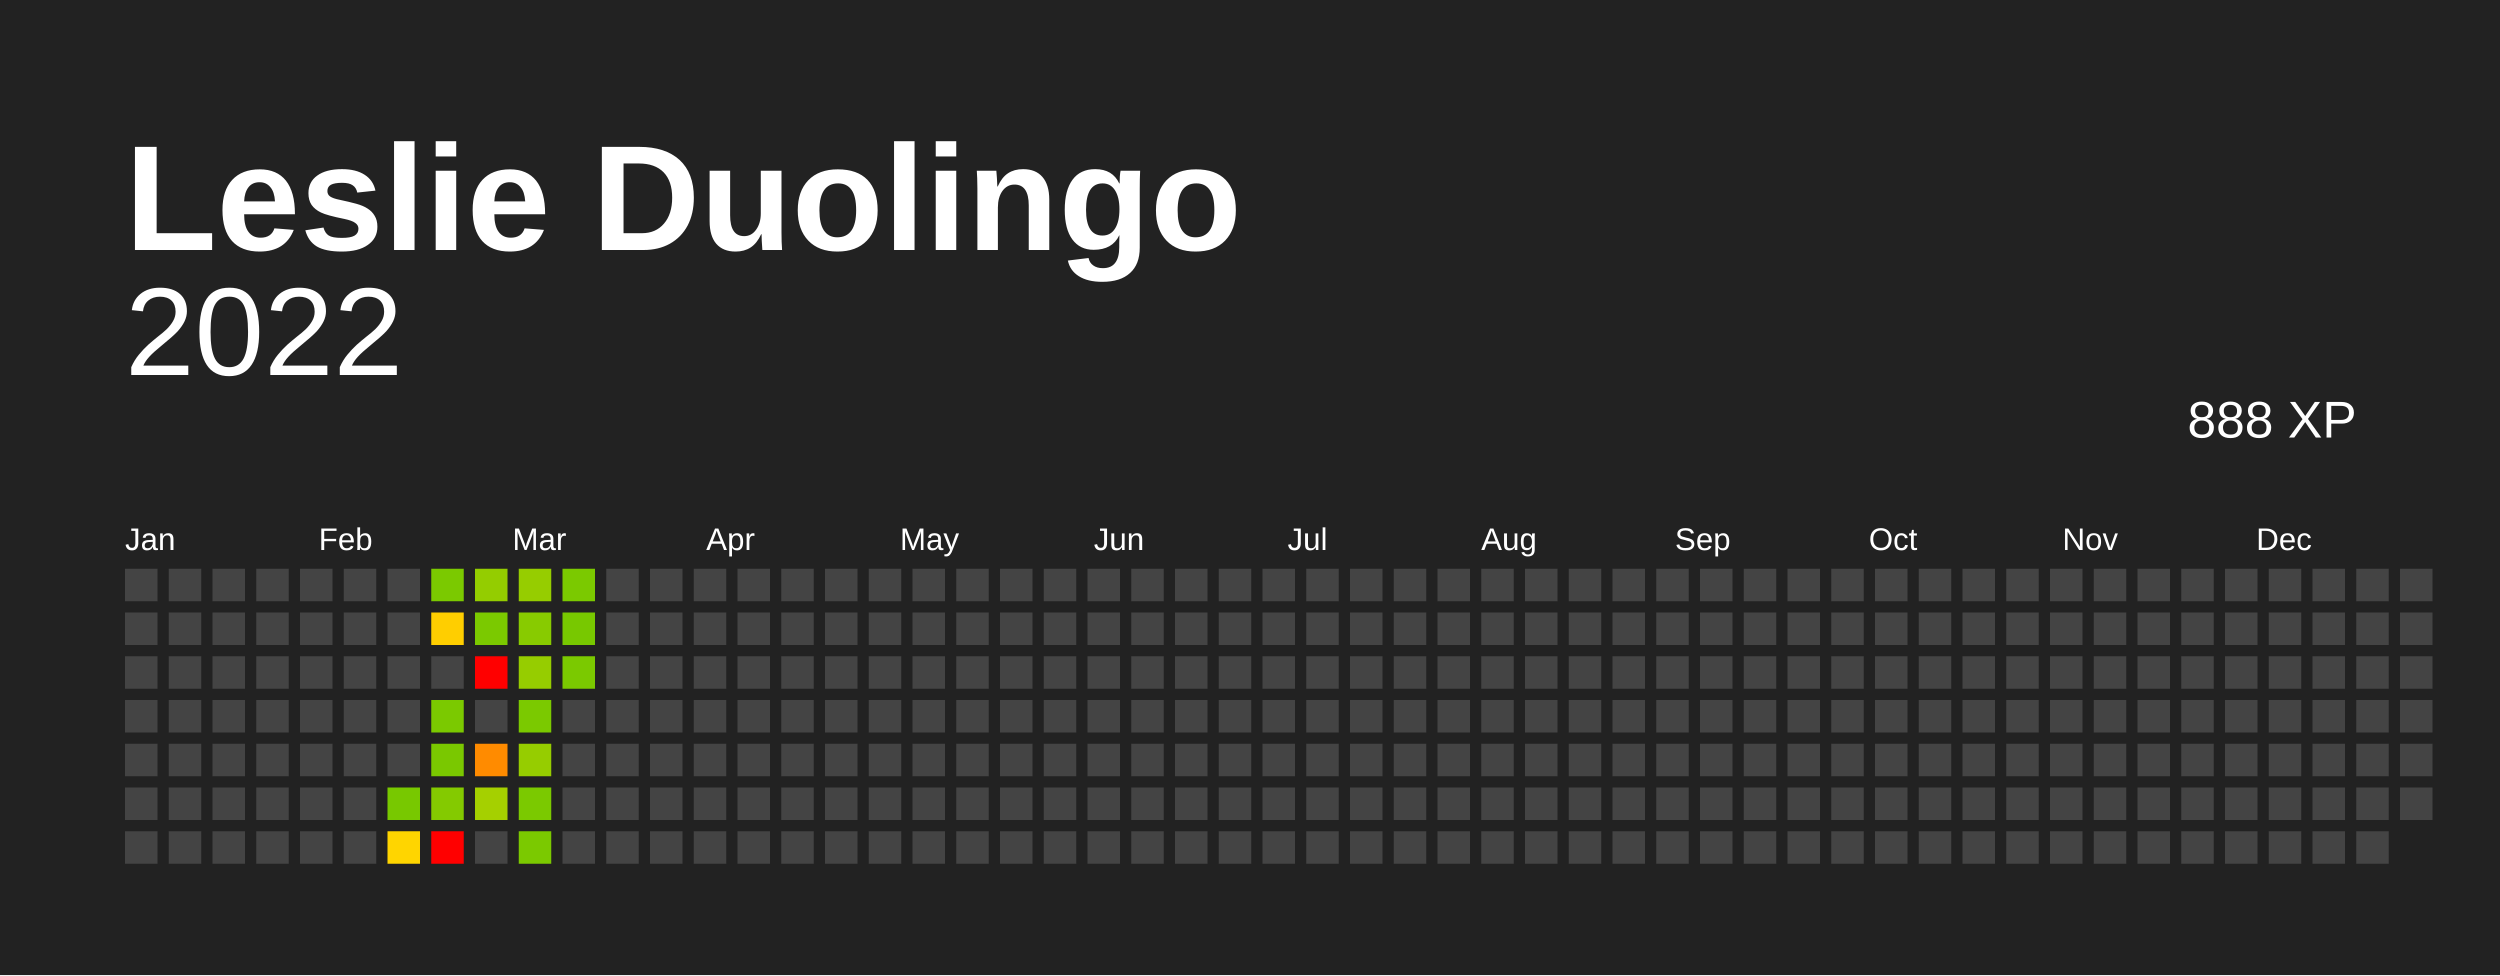
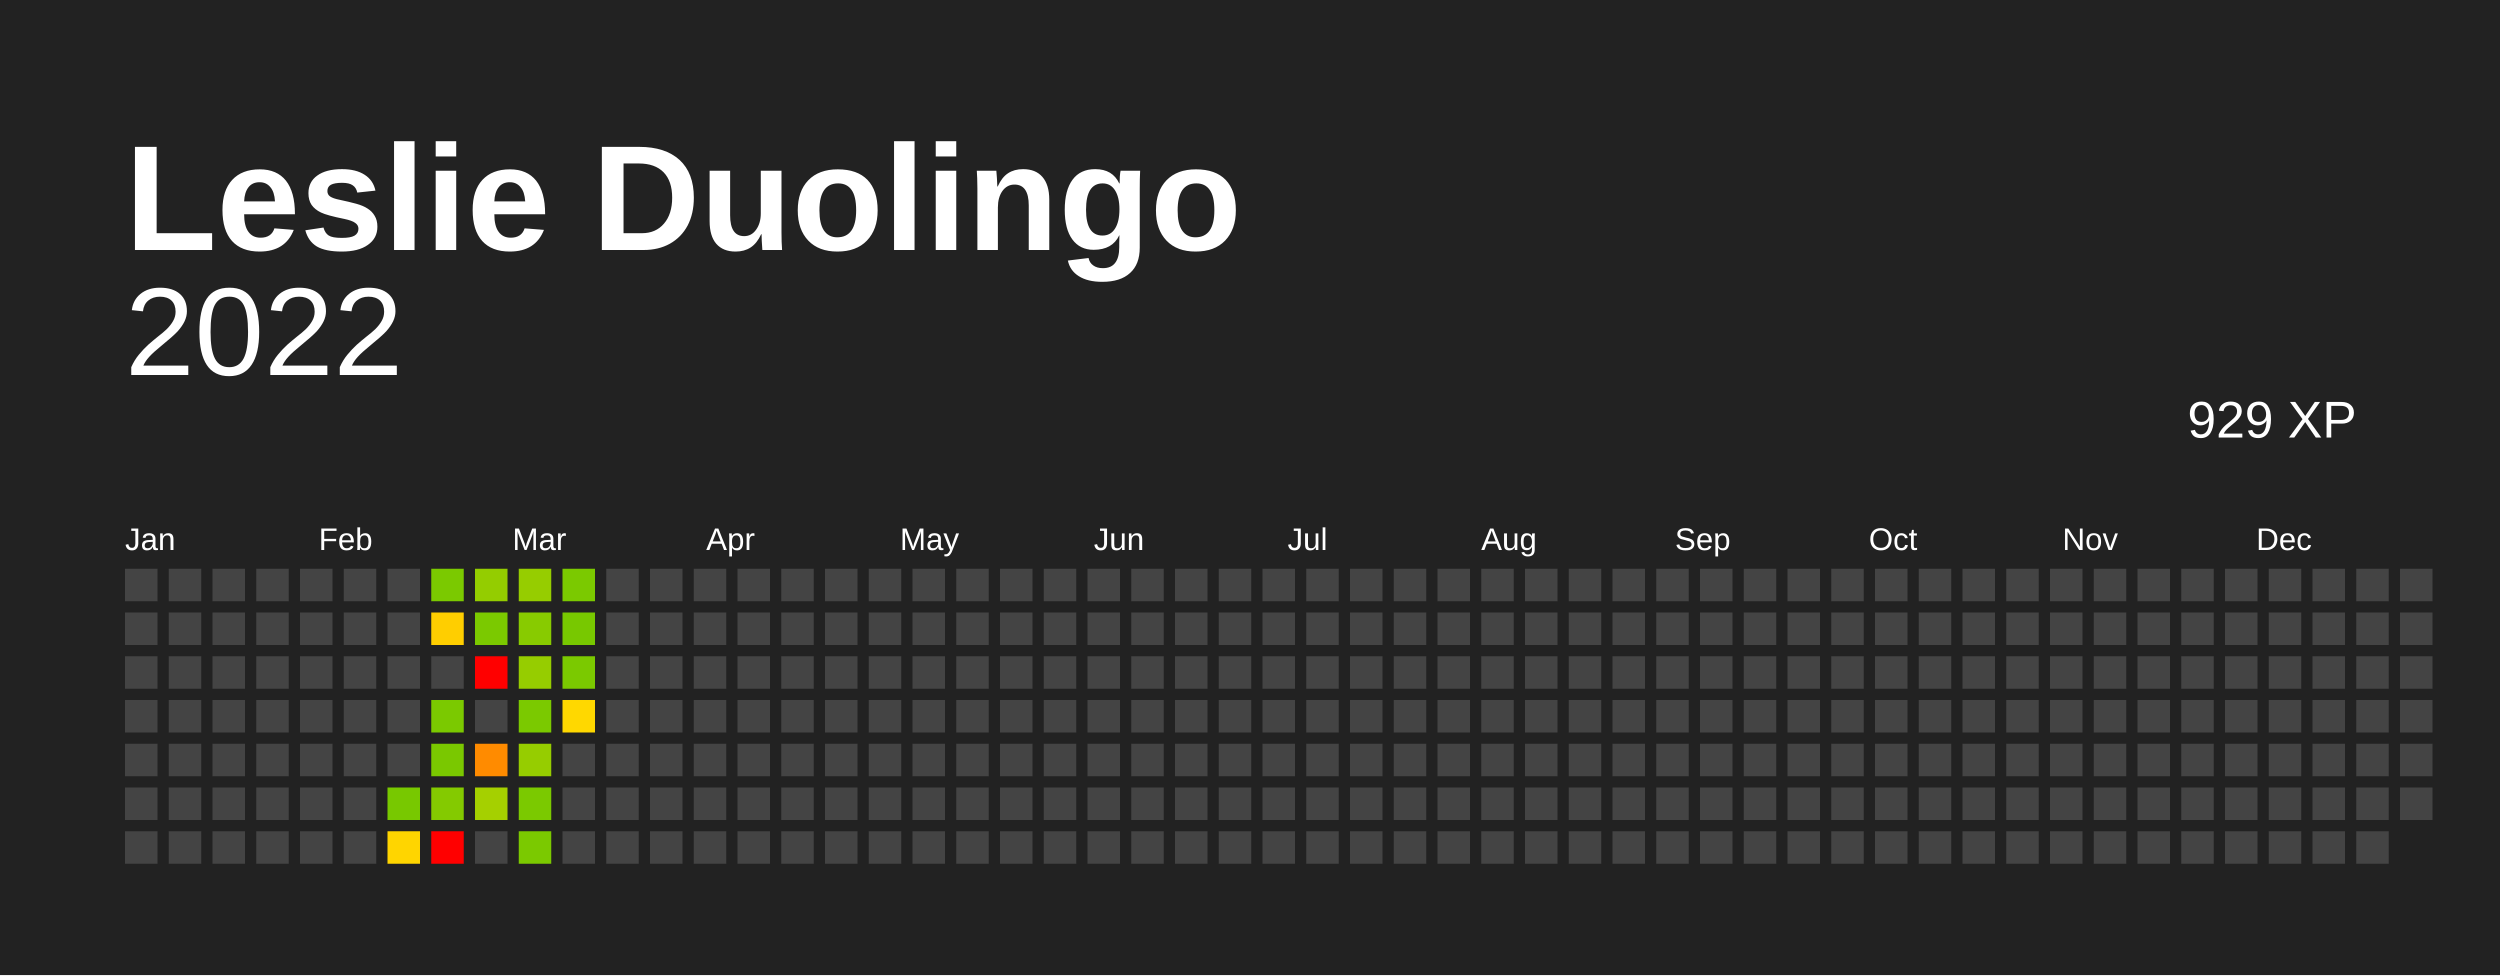
<svg xmlns="http://www.w3.org/2000/svg" baseProfile="full" height="78mm" version="1.1" viewBox="0,0,200,78" width="200mm">
  <defs />
  <rect fill="#222222" height="78" width="200" x="0" y="0" />
  <text fill="#FFFFFF" style="font-size:12px; font-family:Arial; font-weight:bold;" x="10" y="20">Leslie Duolingo</text>
  <text alignment-baseline="hanging" fill="#FFFFFF" style="font-size:10.0px; font-family:Arial;" x="10" y="30">2022</text>
-   <text alignment-baseline="hanging" fill="#FFFFFF" style="font-size:4.125px; font-family:Arial;" x="175" y="35">888 XP</text>
+   <text alignment-baseline="hanging" fill="#FFFFFF" style="font-size:4.125px; font-family:Arial;" x="175" y="35">929 XP</text>
  <text fill="#FFFFFF" style="font-size:2.5px; font-family:Arial" x="10.0" y="44">Jan</text>
  <text fill="#FFFFFF" style="font-size:2.5px; font-family:Arial" x="25.5" y="44">Feb</text>
  <text fill="#FFFFFF" style="font-size:2.5px; font-family:Arial" x="41.0" y="44">Mar</text>
  <text fill="#FFFFFF" style="font-size:2.5px; font-family:Arial" x="56.5" y="44">Apr</text>
  <text fill="#FFFFFF" style="font-size:2.5px; font-family:Arial" x="72.0" y="44">May</text>
  <text fill="#FFFFFF" style="font-size:2.5px; font-family:Arial" x="87.5" y="44">Jun</text>
  <text fill="#FFFFFF" style="font-size:2.5px; font-family:Arial" x="103.0" y="44">Jul</text>
  <text fill="#FFFFFF" style="font-size:2.5px; font-family:Arial" x="118.5" y="44">Aug</text>
  <text fill="#FFFFFF" style="font-size:2.5px; font-family:Arial" x="134.0" y="44">Sep</text>
  <text fill="#FFFFFF" style="font-size:2.5px; font-family:Arial" x="149.5" y="44">Oct</text>
  <text fill="#FFFFFF" style="font-size:2.5px; font-family:Arial" x="165.0" y="44">Nov</text>
  <text fill="#FFFFFF" style="font-size:2.5px; font-family:Arial" x="180.5" y="44">Dec</text>
  <rect fill="#444444" height="2.6" width="2.6" x="10.0" y="45.5" />
  <rect fill="#444444" height="2.6" width="2.6" x="10.0" y="49.0" />
  <rect fill="#444444" height="2.6" width="2.6" x="10.0" y="52.5" />
  <rect fill="#444444" height="2.6" width="2.6" x="10.0" y="56.0" />
  <rect fill="#444444" height="2.6" width="2.6" x="10.0" y="59.5" />
  <rect fill="#444444" height="2.6" width="2.6" x="10.0" y="63.0" />
  <rect fill="#444444" height="2.6" width="2.6" x="10.0" y="66.5" />
  <rect fill="#444444" height="2.6" width="2.6" x="13.5" y="45.5" />
  <rect fill="#444444" height="2.6" width="2.6" x="13.5" y="49.0" />
  <rect fill="#444444" height="2.6" width="2.6" x="13.5" y="52.5" />
  <rect fill="#444444" height="2.6" width="2.6" x="13.5" y="56.0" />
  <rect fill="#444444" height="2.6" width="2.6" x="13.5" y="59.5" />
  <rect fill="#444444" height="2.6" width="2.6" x="13.5" y="63.0" />
  <rect fill="#444444" height="2.6" width="2.6" x="13.5" y="66.5" />
  <rect fill="#444444" height="2.6" width="2.6" x="17.0" y="45.5" />
  <rect fill="#444444" height="2.6" width="2.6" x="17.0" y="49.0" />
  <rect fill="#444444" height="2.6" width="2.6" x="17.0" y="52.5" />
  <rect fill="#444444" height="2.6" width="2.6" x="17.0" y="56.0" />
  <rect fill="#444444" height="2.6" width="2.6" x="17.0" y="59.5" />
  <rect fill="#444444" height="2.6" width="2.6" x="17.0" y="63.0" />
  <rect fill="#444444" height="2.6" width="2.6" x="17.0" y="66.5" />
  <rect fill="#444444" height="2.6" width="2.6" x="20.5" y="45.5" />
  <rect fill="#444444" height="2.6" width="2.6" x="20.5" y="49.0" />
  <rect fill="#444444" height="2.6" width="2.6" x="20.5" y="52.5" />
  <rect fill="#444444" height="2.6" width="2.6" x="20.5" y="56.0" />
  <rect fill="#444444" height="2.6" width="2.6" x="20.5" y="59.5" />
  <rect fill="#444444" height="2.6" width="2.6" x="20.5" y="63.0" />
  <rect fill="#444444" height="2.6" width="2.6" x="20.5" y="66.5" />
  <rect fill="#444444" height="2.6" width="2.6" x="24.0" y="45.5" />
  <rect fill="#444444" height="2.6" width="2.6" x="24.0" y="49.0" />
  <rect fill="#444444" height="2.6" width="2.6" x="24.0" y="52.5" />
  <rect fill="#444444" height="2.6" width="2.6" x="24.0" y="56.0" />
  <rect fill="#444444" height="2.6" width="2.6" x="24.0" y="59.5" />
  <rect fill="#444444" height="2.6" width="2.6" x="24.0" y="63.0" />
  <rect fill="#444444" height="2.6" width="2.6" x="24.0" y="66.5" />
  <rect fill="#444444" height="2.6" width="2.6" x="27.5" y="45.5" />
  <rect fill="#444444" height="2.6" width="2.6" x="27.5" y="49.0" />
  <rect fill="#444444" height="2.6" width="2.6" x="27.5" y="52.5" />
  <rect fill="#444444" height="2.6" width="2.6" x="27.5" y="56.0" />
  <rect fill="#444444" height="2.6" width="2.6" x="27.5" y="59.5" />
  <rect fill="#444444" height="2.6" width="2.6" x="27.5" y="63.0" />
  <rect fill="#444444" height="2.6" width="2.6" x="27.5" y="66.5" />
  <rect fill="#444444" height="2.6" width="2.6" x="31.0" y="45.5" />
  <rect fill="#444444" height="2.6" width="2.6" x="31.0" y="49.0" />
  <rect fill="#444444" height="2.6" width="2.6" x="31.0" y="52.5" />
  <rect fill="#444444" height="2.6" width="2.6" x="31.0" y="56.0" />
  <rect fill="#444444" height="2.6" width="2.6" x="31.0" y="59.5" />
  <rect fill="#78c800" height="2.6" width="2.6" x="31.0" y="63.0" />
  <rect fill="#ffd500" height="2.6" width="2.6" x="31.0" y="66.5" />
  <rect fill="#7bc900" height="2.6" width="2.6" x="34.5" y="45.5" />
  <rect fill="#ffce00" height="2.6" width="2.6" x="34.5" y="49.0" />
  <rect fill="#444444" height="2.6" width="2.6" x="34.5" y="52.5" />
  <rect fill="#7bc900" height="2.6" width="2.6" x="34.5" y="56.0" />
  <rect fill="#7ac800" height="2.6" width="2.6" x="34.5" y="59.5" />
  <rect fill="#84ca00" height="2.6" width="2.6" x="34.5" y="63.0" />
  <rect fill="red" height="2.6" width="2.6" x="34.5" y="66.5" />
  <rect fill="#94cd00" height="2.6" width="2.6" x="38.0" y="45.5" />
  <rect fill="#7bc900" height="2.6" width="2.6" x="38.0" y="49.0" />
  <rect fill="red" height="2.6" width="2.6" x="38.0" y="52.5" />
  <rect fill="#444444" height="2.6" width="2.6" x="38.0" y="56.0" />
  <rect fill="#ff8b00" height="2.6" width="2.6" x="38.0" y="59.5" />
  <rect fill="#a5d000" height="2.6" width="2.6" x="38.0" y="63.0" />
  <rect fill="#444444" height="2.6" width="2.6" x="38.0" y="66.5" />
  <rect fill="#96cd00" height="2.6" width="2.6" x="41.5" y="45.5" />
  <rect fill="#88cb00" height="2.6" width="2.6" x="41.5" y="49.0" />
  <rect fill="#96cd00" height="2.6" width="2.6" x="41.5" y="52.5" />
  <rect fill="#7bc900" height="2.6" width="2.6" x="41.5" y="56.0" />
  <rect fill="#96cd00" height="2.6" width="2.6" x="41.5" y="59.5" />
  <rect fill="#7bc900" height="2.6" width="2.6" x="41.5" y="63.0" />
  <rect fill="#7bc900" height="2.6" width="2.6" x="41.5" y="66.5" />
  <rect fill="#7bc900" height="2.6" width="2.6" x="45.0" y="45.5" />
  <rect fill="#78c800" height="2.6" width="2.6" x="45.0" y="49.0" />
  <rect fill="#7bc900" height="2.6" width="2.6" x="45.0" y="52.5" />
-   <rect fill="#444444" height="2.6" width="2.6" x="45.0" y="56.0" />
+   <rect fill="#ffd800" height="2.6" width="2.6" x="45.0" y="56.0" />
  <rect fill="#444444" height="2.6" width="2.6" x="45.0" y="59.5" />
  <rect fill="#444444" height="2.6" width="2.6" x="45.0" y="63.0" />
  <rect fill="#444444" height="2.6" width="2.6" x="45.0" y="66.5" />
  <rect fill="#444444" height="2.6" width="2.6" x="48.5" y="45.5" />
  <rect fill="#444444" height="2.6" width="2.6" x="48.5" y="49.0" />
  <rect fill="#444444" height="2.6" width="2.6" x="48.5" y="52.5" />
  <rect fill="#444444" height="2.6" width="2.6" x="48.5" y="56.0" />
  <rect fill="#444444" height="2.6" width="2.6" x="48.5" y="59.5" />
  <rect fill="#444444" height="2.6" width="2.6" x="48.5" y="63.0" />
  <rect fill="#444444" height="2.6" width="2.6" x="48.5" y="66.5" />
  <rect fill="#444444" height="2.6" width="2.6" x="52.0" y="45.5" />
  <rect fill="#444444" height="2.6" width="2.6" x="52.0" y="49.0" />
  <rect fill="#444444" height="2.6" width="2.6" x="52.0" y="52.5" />
  <rect fill="#444444" height="2.6" width="2.6" x="52.0" y="56.0" />
  <rect fill="#444444" height="2.6" width="2.6" x="52.0" y="59.5" />
  <rect fill="#444444" height="2.6" width="2.6" x="52.0" y="63.0" />
  <rect fill="#444444" height="2.6" width="2.6" x="52.0" y="66.5" />
  <rect fill="#444444" height="2.6" width="2.6" x="55.5" y="45.5" />
  <rect fill="#444444" height="2.6" width="2.6" x="55.5" y="49.0" />
  <rect fill="#444444" height="2.6" width="2.6" x="55.5" y="52.5" />
  <rect fill="#444444" height="2.6" width="2.6" x="55.5" y="56.0" />
  <rect fill="#444444" height="2.6" width="2.6" x="55.5" y="59.5" />
  <rect fill="#444444" height="2.6" width="2.6" x="55.5" y="63.0" />
  <rect fill="#444444" height="2.6" width="2.6" x="55.5" y="66.5" />
  <rect fill="#444444" height="2.6" width="2.6" x="59.0" y="45.5" />
  <rect fill="#444444" height="2.6" width="2.6" x="59.0" y="49.0" />
  <rect fill="#444444" height="2.6" width="2.6" x="59.0" y="52.5" />
  <rect fill="#444444" height="2.6" width="2.6" x="59.0" y="56.0" />
  <rect fill="#444444" height="2.6" width="2.6" x="59.0" y="59.5" />
  <rect fill="#444444" height="2.6" width="2.6" x="59.0" y="63.0" />
  <rect fill="#444444" height="2.6" width="2.6" x="59.0" y="66.5" />
  <rect fill="#444444" height="2.6" width="2.6" x="62.5" y="45.5" />
  <rect fill="#444444" height="2.6" width="2.6" x="62.5" y="49.0" />
  <rect fill="#444444" height="2.6" width="2.6" x="62.5" y="52.5" />
  <rect fill="#444444" height="2.6" width="2.6" x="62.5" y="56.0" />
  <rect fill="#444444" height="2.6" width="2.6" x="62.5" y="59.5" />
  <rect fill="#444444" height="2.6" width="2.6" x="62.5" y="63.0" />
  <rect fill="#444444" height="2.6" width="2.6" x="62.5" y="66.5" />
  <rect fill="#444444" height="2.6" width="2.6" x="66.0" y="45.5" />
  <rect fill="#444444" height="2.6" width="2.6" x="66.0" y="49.0" />
  <rect fill="#444444" height="2.6" width="2.6" x="66.0" y="52.5" />
  <rect fill="#444444" height="2.6" width="2.6" x="66.0" y="56.0" />
  <rect fill="#444444" height="2.6" width="2.6" x="66.0" y="59.5" />
  <rect fill="#444444" height="2.6" width="2.6" x="66.0" y="63.0" />
  <rect fill="#444444" height="2.6" width="2.6" x="66.0" y="66.5" />
  <rect fill="#444444" height="2.6" width="2.6" x="69.5" y="45.5" />
  <rect fill="#444444" height="2.6" width="2.6" x="69.5" y="49.0" />
  <rect fill="#444444" height="2.6" width="2.6" x="69.5" y="52.5" />
  <rect fill="#444444" height="2.6" width="2.6" x="69.5" y="56.0" />
  <rect fill="#444444" height="2.6" width="2.6" x="69.5" y="59.5" />
  <rect fill="#444444" height="2.6" width="2.6" x="69.5" y="63.0" />
  <rect fill="#444444" height="2.6" width="2.6" x="69.5" y="66.5" />
  <rect fill="#444444" height="2.6" width="2.6" x="73.0" y="45.5" />
  <rect fill="#444444" height="2.6" width="2.6" x="73.0" y="49.0" />
  <rect fill="#444444" height="2.6" width="2.6" x="73.0" y="52.5" />
  <rect fill="#444444" height="2.6" width="2.6" x="73.0" y="56.0" />
  <rect fill="#444444" height="2.6" width="2.6" x="73.0" y="59.5" />
  <rect fill="#444444" height="2.6" width="2.6" x="73.0" y="63.0" />
  <rect fill="#444444" height="2.6" width="2.6" x="73.0" y="66.5" />
  <rect fill="#444444" height="2.6" width="2.6" x="76.5" y="45.5" />
  <rect fill="#444444" height="2.6" width="2.6" x="76.5" y="49.0" />
  <rect fill="#444444" height="2.6" width="2.6" x="76.5" y="52.5" />
  <rect fill="#444444" height="2.6" width="2.6" x="76.5" y="56.0" />
  <rect fill="#444444" height="2.6" width="2.6" x="76.5" y="59.5" />
  <rect fill="#444444" height="2.6" width="2.6" x="76.5" y="63.0" />
  <rect fill="#444444" height="2.6" width="2.6" x="76.5" y="66.5" />
  <rect fill="#444444" height="2.6" width="2.6" x="80.0" y="45.5" />
  <rect fill="#444444" height="2.6" width="2.6" x="80.0" y="49.0" />
  <rect fill="#444444" height="2.6" width="2.6" x="80.0" y="52.5" />
  <rect fill="#444444" height="2.6" width="2.6" x="80.0" y="56.0" />
  <rect fill="#444444" height="2.6" width="2.6" x="80.0" y="59.5" />
  <rect fill="#444444" height="2.6" width="2.6" x="80.0" y="63.0" />
  <rect fill="#444444" height="2.6" width="2.6" x="80.0" y="66.5" />
  <rect fill="#444444" height="2.6" width="2.6" x="83.5" y="45.5" />
  <rect fill="#444444" height="2.6" width="2.6" x="83.5" y="49.0" />
  <rect fill="#444444" height="2.6" width="2.6" x="83.5" y="52.5" />
  <rect fill="#444444" height="2.6" width="2.6" x="83.5" y="56.0" />
  <rect fill="#444444" height="2.6" width="2.6" x="83.5" y="59.5" />
  <rect fill="#444444" height="2.6" width="2.6" x="83.5" y="63.0" />
  <rect fill="#444444" height="2.6" width="2.6" x="83.5" y="66.5" />
  <rect fill="#444444" height="2.6" width="2.6" x="87.0" y="45.5" />
  <rect fill="#444444" height="2.6" width="2.6" x="87.0" y="49.0" />
  <rect fill="#444444" height="2.6" width="2.6" x="87.0" y="52.5" />
  <rect fill="#444444" height="2.6" width="2.6" x="87.0" y="56.0" />
  <rect fill="#444444" height="2.6" width="2.6" x="87.0" y="59.5" />
  <rect fill="#444444" height="2.6" width="2.6" x="87.0" y="63.0" />
  <rect fill="#444444" height="2.6" width="2.6" x="87.0" y="66.5" />
  <rect fill="#444444" height="2.6" width="2.6" x="90.5" y="45.5" />
  <rect fill="#444444" height="2.6" width="2.6" x="90.5" y="49.0" />
  <rect fill="#444444" height="2.6" width="2.6" x="90.5" y="52.5" />
  <rect fill="#444444" height="2.6" width="2.6" x="90.5" y="56.0" />
  <rect fill="#444444" height="2.6" width="2.6" x="90.5" y="59.5" />
  <rect fill="#444444" height="2.6" width="2.6" x="90.5" y="63.0" />
  <rect fill="#444444" height="2.6" width="2.6" x="90.5" y="66.5" />
  <rect fill="#444444" height="2.6" width="2.6" x="94.0" y="45.5" />
  <rect fill="#444444" height="2.6" width="2.6" x="94.0" y="49.0" />
  <rect fill="#444444" height="2.6" width="2.6" x="94.0" y="52.5" />
  <rect fill="#444444" height="2.6" width="2.6" x="94.0" y="56.0" />
  <rect fill="#444444" height="2.6" width="2.6" x="94.0" y="59.5" />
  <rect fill="#444444" height="2.6" width="2.6" x="94.0" y="63.0" />
  <rect fill="#444444" height="2.6" width="2.6" x="94.0" y="66.5" />
  <rect fill="#444444" height="2.6" width="2.6" x="97.5" y="45.5" />
  <rect fill="#444444" height="2.6" width="2.6" x="97.5" y="49.0" />
  <rect fill="#444444" height="2.6" width="2.6" x="97.5" y="52.5" />
  <rect fill="#444444" height="2.6" width="2.6" x="97.5" y="56.0" />
  <rect fill="#444444" height="2.6" width="2.6" x="97.5" y="59.5" />
  <rect fill="#444444" height="2.6" width="2.6" x="97.5" y="63.0" />
  <rect fill="#444444" height="2.6" width="2.6" x="97.5" y="66.5" />
  <rect fill="#444444" height="2.6" width="2.6" x="101.0" y="45.5" />
  <rect fill="#444444" height="2.6" width="2.6" x="101.0" y="49.0" />
  <rect fill="#444444" height="2.6" width="2.6" x="101.0" y="52.5" />
  <rect fill="#444444" height="2.6" width="2.6" x="101.0" y="56.0" />
  <rect fill="#444444" height="2.6" width="2.6" x="101.0" y="59.5" />
  <rect fill="#444444" height="2.6" width="2.6" x="101.0" y="63.0" />
  <rect fill="#444444" height="2.6" width="2.6" x="101.0" y="66.5" />
  <rect fill="#444444" height="2.6" width="2.6" x="104.5" y="45.5" />
  <rect fill="#444444" height="2.6" width="2.6" x="104.5" y="49.0" />
  <rect fill="#444444" height="2.6" width="2.6" x="104.5" y="52.5" />
  <rect fill="#444444" height="2.6" width="2.6" x="104.5" y="56.0" />
  <rect fill="#444444" height="2.6" width="2.6" x="104.5" y="59.5" />
  <rect fill="#444444" height="2.6" width="2.6" x="104.5" y="63.0" />
  <rect fill="#444444" height="2.6" width="2.6" x="104.5" y="66.5" />
  <rect fill="#444444" height="2.6" width="2.6" x="108.0" y="45.5" />
  <rect fill="#444444" height="2.6" width="2.6" x="108.0" y="49.0" />
  <rect fill="#444444" height="2.6" width="2.6" x="108.0" y="52.5" />
  <rect fill="#444444" height="2.6" width="2.6" x="108.0" y="56.0" />
  <rect fill="#444444" height="2.6" width="2.6" x="108.0" y="59.5" />
  <rect fill="#444444" height="2.6" width="2.6" x="108.0" y="63.0" />
  <rect fill="#444444" height="2.6" width="2.6" x="108.0" y="66.5" />
  <rect fill="#444444" height="2.6" width="2.6" x="111.5" y="45.5" />
  <rect fill="#444444" height="2.6" width="2.6" x="111.5" y="49.0" />
  <rect fill="#444444" height="2.6" width="2.6" x="111.5" y="52.5" />
  <rect fill="#444444" height="2.6" width="2.6" x="111.5" y="56.0" />
  <rect fill="#444444" height="2.6" width="2.6" x="111.5" y="59.5" />
  <rect fill="#444444" height="2.6" width="2.6" x="111.5" y="63.0" />
  <rect fill="#444444" height="2.6" width="2.6" x="111.5" y="66.5" />
  <rect fill="#444444" height="2.6" width="2.6" x="115.0" y="45.5" />
  <rect fill="#444444" height="2.6" width="2.6" x="115.0" y="49.0" />
  <rect fill="#444444" height="2.6" width="2.6" x="115.0" y="52.5" />
  <rect fill="#444444" height="2.6" width="2.6" x="115.0" y="56.0" />
  <rect fill="#444444" height="2.6" width="2.6" x="115.0" y="59.5" />
  <rect fill="#444444" height="2.6" width="2.6" x="115.0" y="63.0" />
  <rect fill="#444444" height="2.6" width="2.6" x="115.0" y="66.5" />
  <rect fill="#444444" height="2.6" width="2.6" x="118.5" y="45.5" />
  <rect fill="#444444" height="2.6" width="2.6" x="118.5" y="49.0" />
  <rect fill="#444444" height="2.6" width="2.6" x="118.5" y="52.5" />
  <rect fill="#444444" height="2.6" width="2.6" x="118.5" y="56.0" />
  <rect fill="#444444" height="2.6" width="2.6" x="118.5" y="59.5" />
  <rect fill="#444444" height="2.6" width="2.6" x="118.5" y="63.0" />
  <rect fill="#444444" height="2.6" width="2.6" x="118.5" y="66.5" />
  <rect fill="#444444" height="2.6" width="2.6" x="122.0" y="45.5" />
  <rect fill="#444444" height="2.6" width="2.6" x="122.0" y="49.0" />
  <rect fill="#444444" height="2.6" width="2.6" x="122.0" y="52.5" />
  <rect fill="#444444" height="2.6" width="2.6" x="122.0" y="56.0" />
  <rect fill="#444444" height="2.6" width="2.6" x="122.0" y="59.5" />
  <rect fill="#444444" height="2.6" width="2.6" x="122.0" y="63.0" />
  <rect fill="#444444" height="2.6" width="2.6" x="122.0" y="66.5" />
  <rect fill="#444444" height="2.6" width="2.6" x="125.5" y="45.5" />
  <rect fill="#444444" height="2.6" width="2.6" x="125.5" y="49.0" />
  <rect fill="#444444" height="2.6" width="2.6" x="125.5" y="52.5" />
  <rect fill="#444444" height="2.6" width="2.6" x="125.5" y="56.0" />
  <rect fill="#444444" height="2.6" width="2.6" x="125.5" y="59.5" />
  <rect fill="#444444" height="2.6" width="2.6" x="125.5" y="63.0" />
  <rect fill="#444444" height="2.6" width="2.6" x="125.5" y="66.5" />
  <rect fill="#444444" height="2.6" width="2.6" x="129.0" y="45.5" />
  <rect fill="#444444" height="2.6" width="2.6" x="129.0" y="49.0" />
  <rect fill="#444444" height="2.6" width="2.6" x="129.0" y="52.5" />
  <rect fill="#444444" height="2.6" width="2.6" x="129.0" y="56.0" />
  <rect fill="#444444" height="2.6" width="2.6" x="129.0" y="59.5" />
  <rect fill="#444444" height="2.6" width="2.6" x="129.0" y="63.0" />
  <rect fill="#444444" height="2.6" width="2.6" x="129.0" y="66.5" />
  <rect fill="#444444" height="2.6" width="2.6" x="132.5" y="45.5" />
  <rect fill="#444444" height="2.6" width="2.6" x="132.5" y="49.0" />
  <rect fill="#444444" height="2.6" width="2.6" x="132.5" y="52.5" />
  <rect fill="#444444" height="2.6" width="2.6" x="132.5" y="56.0" />
  <rect fill="#444444" height="2.6" width="2.6" x="132.5" y="59.5" />
  <rect fill="#444444" height="2.6" width="2.6" x="132.5" y="63.0" />
  <rect fill="#444444" height="2.6" width="2.6" x="132.5" y="66.5" />
  <rect fill="#444444" height="2.6" width="2.6" x="136.0" y="45.5" />
  <rect fill="#444444" height="2.6" width="2.6" x="136.0" y="49.0" />
  <rect fill="#444444" height="2.6" width="2.6" x="136.0" y="52.5" />
  <rect fill="#444444" height="2.6" width="2.6" x="136.0" y="56.0" />
  <rect fill="#444444" height="2.6" width="2.6" x="136.0" y="59.5" />
  <rect fill="#444444" height="2.6" width="2.6" x="136.0" y="63.0" />
  <rect fill="#444444" height="2.6" width="2.6" x="136.0" y="66.5" />
  <rect fill="#444444" height="2.6" width="2.6" x="139.5" y="45.5" />
  <rect fill="#444444" height="2.6" width="2.6" x="139.5" y="49.0" />
  <rect fill="#444444" height="2.6" width="2.6" x="139.5" y="52.5" />
  <rect fill="#444444" height="2.6" width="2.6" x="139.5" y="56.0" />
  <rect fill="#444444" height="2.6" width="2.6" x="139.5" y="59.5" />
  <rect fill="#444444" height="2.6" width="2.6" x="139.5" y="63.0" />
  <rect fill="#444444" height="2.6" width="2.6" x="139.5" y="66.5" />
  <rect fill="#444444" height="2.6" width="2.6" x="143.0" y="45.5" />
  <rect fill="#444444" height="2.6" width="2.6" x="143.0" y="49.0" />
  <rect fill="#444444" height="2.6" width="2.6" x="143.0" y="52.5" />
  <rect fill="#444444" height="2.6" width="2.6" x="143.0" y="56.0" />
  <rect fill="#444444" height="2.6" width="2.6" x="143.0" y="59.5" />
  <rect fill="#444444" height="2.6" width="2.6" x="143.0" y="63.0" />
  <rect fill="#444444" height="2.6" width="2.6" x="143.0" y="66.5" />
  <rect fill="#444444" height="2.6" width="2.6" x="146.5" y="45.5" />
  <rect fill="#444444" height="2.6" width="2.6" x="146.5" y="49.0" />
  <rect fill="#444444" height="2.6" width="2.6" x="146.5" y="52.5" />
  <rect fill="#444444" height="2.6" width="2.6" x="146.5" y="56.0" />
  <rect fill="#444444" height="2.6" width="2.6" x="146.5" y="59.5" />
  <rect fill="#444444" height="2.6" width="2.6" x="146.5" y="63.0" />
  <rect fill="#444444" height="2.6" width="2.6" x="146.5" y="66.5" />
  <rect fill="#444444" height="2.6" width="2.6" x="150.0" y="45.5" />
  <rect fill="#444444" height="2.6" width="2.6" x="150.0" y="49.0" />
  <rect fill="#444444" height="2.6" width="2.6" x="150.0" y="52.5" />
  <rect fill="#444444" height="2.6" width="2.6" x="150.0" y="56.0" />
  <rect fill="#444444" height="2.6" width="2.6" x="150.0" y="59.5" />
  <rect fill="#444444" height="2.6" width="2.6" x="150.0" y="63.0" />
  <rect fill="#444444" height="2.6" width="2.6" x="150.0" y="66.5" />
  <rect fill="#444444" height="2.6" width="2.6" x="153.5" y="45.5" />
  <rect fill="#444444" height="2.6" width="2.6" x="153.5" y="49.0" />
  <rect fill="#444444" height="2.6" width="2.6" x="153.5" y="52.5" />
  <rect fill="#444444" height="2.6" width="2.6" x="153.5" y="56.0" />
  <rect fill="#444444" height="2.6" width="2.6" x="153.5" y="59.5" />
  <rect fill="#444444" height="2.6" width="2.6" x="153.5" y="63.0" />
  <rect fill="#444444" height="2.6" width="2.6" x="153.5" y="66.5" />
  <rect fill="#444444" height="2.6" width="2.6" x="157.0" y="45.5" />
  <rect fill="#444444" height="2.6" width="2.6" x="157.0" y="49.0" />
  <rect fill="#444444" height="2.6" width="2.6" x="157.0" y="52.5" />
  <rect fill="#444444" height="2.6" width="2.6" x="157.0" y="56.0" />
  <rect fill="#444444" height="2.6" width="2.6" x="157.0" y="59.5" />
  <rect fill="#444444" height="2.6" width="2.6" x="157.0" y="63.0" />
  <rect fill="#444444" height="2.6" width="2.6" x="157.0" y="66.5" />
  <rect fill="#444444" height="2.6" width="2.6" x="160.5" y="45.5" />
  <rect fill="#444444" height="2.6" width="2.6" x="160.5" y="49.0" />
  <rect fill="#444444" height="2.6" width="2.6" x="160.5" y="52.5" />
  <rect fill="#444444" height="2.6" width="2.6" x="160.5" y="56.0" />
  <rect fill="#444444" height="2.6" width="2.6" x="160.5" y="59.5" />
  <rect fill="#444444" height="2.6" width="2.6" x="160.5" y="63.0" />
  <rect fill="#444444" height="2.6" width="2.6" x="160.5" y="66.5" />
  <rect fill="#444444" height="2.6" width="2.6" x="164.0" y="45.5" />
  <rect fill="#444444" height="2.6" width="2.6" x="164.0" y="49.0" />
  <rect fill="#444444" height="2.6" width="2.6" x="164.0" y="52.5" />
  <rect fill="#444444" height="2.6" width="2.6" x="164.0" y="56.0" />
  <rect fill="#444444" height="2.6" width="2.6" x="164.0" y="59.5" />
  <rect fill="#444444" height="2.6" width="2.6" x="164.0" y="63.0" />
  <rect fill="#444444" height="2.6" width="2.6" x="164.0" y="66.5" />
  <rect fill="#444444" height="2.6" width="2.6" x="167.5" y="45.5" />
  <rect fill="#444444" height="2.6" width="2.6" x="167.5" y="49.0" />
  <rect fill="#444444" height="2.6" width="2.6" x="167.5" y="52.5" />
  <rect fill="#444444" height="2.6" width="2.6" x="167.5" y="56.0" />
  <rect fill="#444444" height="2.6" width="2.6" x="167.5" y="59.5" />
  <rect fill="#444444" height="2.6" width="2.6" x="167.5" y="63.0" />
  <rect fill="#444444" height="2.6" width="2.6" x="167.5" y="66.5" />
  <rect fill="#444444" height="2.6" width="2.6" x="171.0" y="45.5" />
  <rect fill="#444444" height="2.6" width="2.6" x="171.0" y="49.0" />
  <rect fill="#444444" height="2.6" width="2.6" x="171.0" y="52.5" />
  <rect fill="#444444" height="2.6" width="2.6" x="171.0" y="56.0" />
  <rect fill="#444444" height="2.6" width="2.6" x="171.0" y="59.5" />
  <rect fill="#444444" height="2.6" width="2.6" x="171.0" y="63.0" />
  <rect fill="#444444" height="2.6" width="2.6" x="171.0" y="66.5" />
  <rect fill="#444444" height="2.6" width="2.6" x="174.5" y="45.5" />
  <rect fill="#444444" height="2.6" width="2.6" x="174.5" y="49.0" />
  <rect fill="#444444" height="2.6" width="2.6" x="174.5" y="52.5" />
  <rect fill="#444444" height="2.6" width="2.6" x="174.5" y="56.0" />
  <rect fill="#444444" height="2.6" width="2.6" x="174.5" y="59.5" />
  <rect fill="#444444" height="2.6" width="2.6" x="174.5" y="63.0" />
  <rect fill="#444444" height="2.6" width="2.6" x="174.5" y="66.5" />
  <rect fill="#444444" height="2.6" width="2.6" x="178.0" y="45.5" />
  <rect fill="#444444" height="2.6" width="2.6" x="178.0" y="49.0" />
  <rect fill="#444444" height="2.6" width="2.6" x="178.0" y="52.5" />
  <rect fill="#444444" height="2.6" width="2.6" x="178.0" y="56.0" />
  <rect fill="#444444" height="2.6" width="2.6" x="178.0" y="59.5" />
  <rect fill="#444444" height="2.6" width="2.6" x="178.0" y="63.0" />
  <rect fill="#444444" height="2.6" width="2.6" x="178.0" y="66.5" />
  <rect fill="#444444" height="2.6" width="2.6" x="181.5" y="45.5" />
  <rect fill="#444444" height="2.6" width="2.6" x="181.5" y="49.0" />
  <rect fill="#444444" height="2.6" width="2.6" x="181.5" y="52.5" />
  <rect fill="#444444" height="2.6" width="2.6" x="181.5" y="56.0" />
  <rect fill="#444444" height="2.6" width="2.6" x="181.5" y="59.5" />
  <rect fill="#444444" height="2.6" width="2.6" x="181.5" y="63.0" />
  <rect fill="#444444" height="2.6" width="2.6" x="181.5" y="66.5" />
  <rect fill="#444444" height="2.6" width="2.6" x="185.0" y="45.5" />
  <rect fill="#444444" height="2.6" width="2.6" x="185.0" y="49.0" />
  <rect fill="#444444" height="2.6" width="2.6" x="185.0" y="52.5" />
  <rect fill="#444444" height="2.6" width="2.6" x="185.0" y="56.0" />
  <rect fill="#444444" height="2.6" width="2.6" x="185.0" y="59.5" />
  <rect fill="#444444" height="2.6" width="2.6" x="185.0" y="63.0" />
  <rect fill="#444444" height="2.6" width="2.6" x="185.0" y="66.5" />
  <rect fill="#444444" height="2.6" width="2.6" x="188.5" y="45.5" />
  <rect fill="#444444" height="2.6" width="2.6" x="188.5" y="49.0" />
  <rect fill="#444444" height="2.6" width="2.6" x="188.5" y="52.5" />
  <rect fill="#444444" height="2.6" width="2.6" x="188.5" y="56.0" />
  <rect fill="#444444" height="2.6" width="2.6" x="188.5" y="59.5" />
  <rect fill="#444444" height="2.6" width="2.6" x="188.5" y="63.0" />
  <rect fill="#444444" height="2.6" width="2.6" x="188.5" y="66.5" />
  <rect fill="#444444" height="2.6" width="2.6" x="192.0" y="45.5" />
  <rect fill="#444444" height="2.6" width="2.6" x="192.0" y="49.0" />
  <rect fill="#444444" height="2.6" width="2.6" x="192.0" y="52.5" />
  <rect fill="#444444" height="2.6" width="2.6" x="192.0" y="56.0" />
  <rect fill="#444444" height="2.6" width="2.6" x="192.0" y="59.5" />
  <rect fill="#444444" height="2.6" width="2.6" x="192.0" y="63.0" />
</svg>
